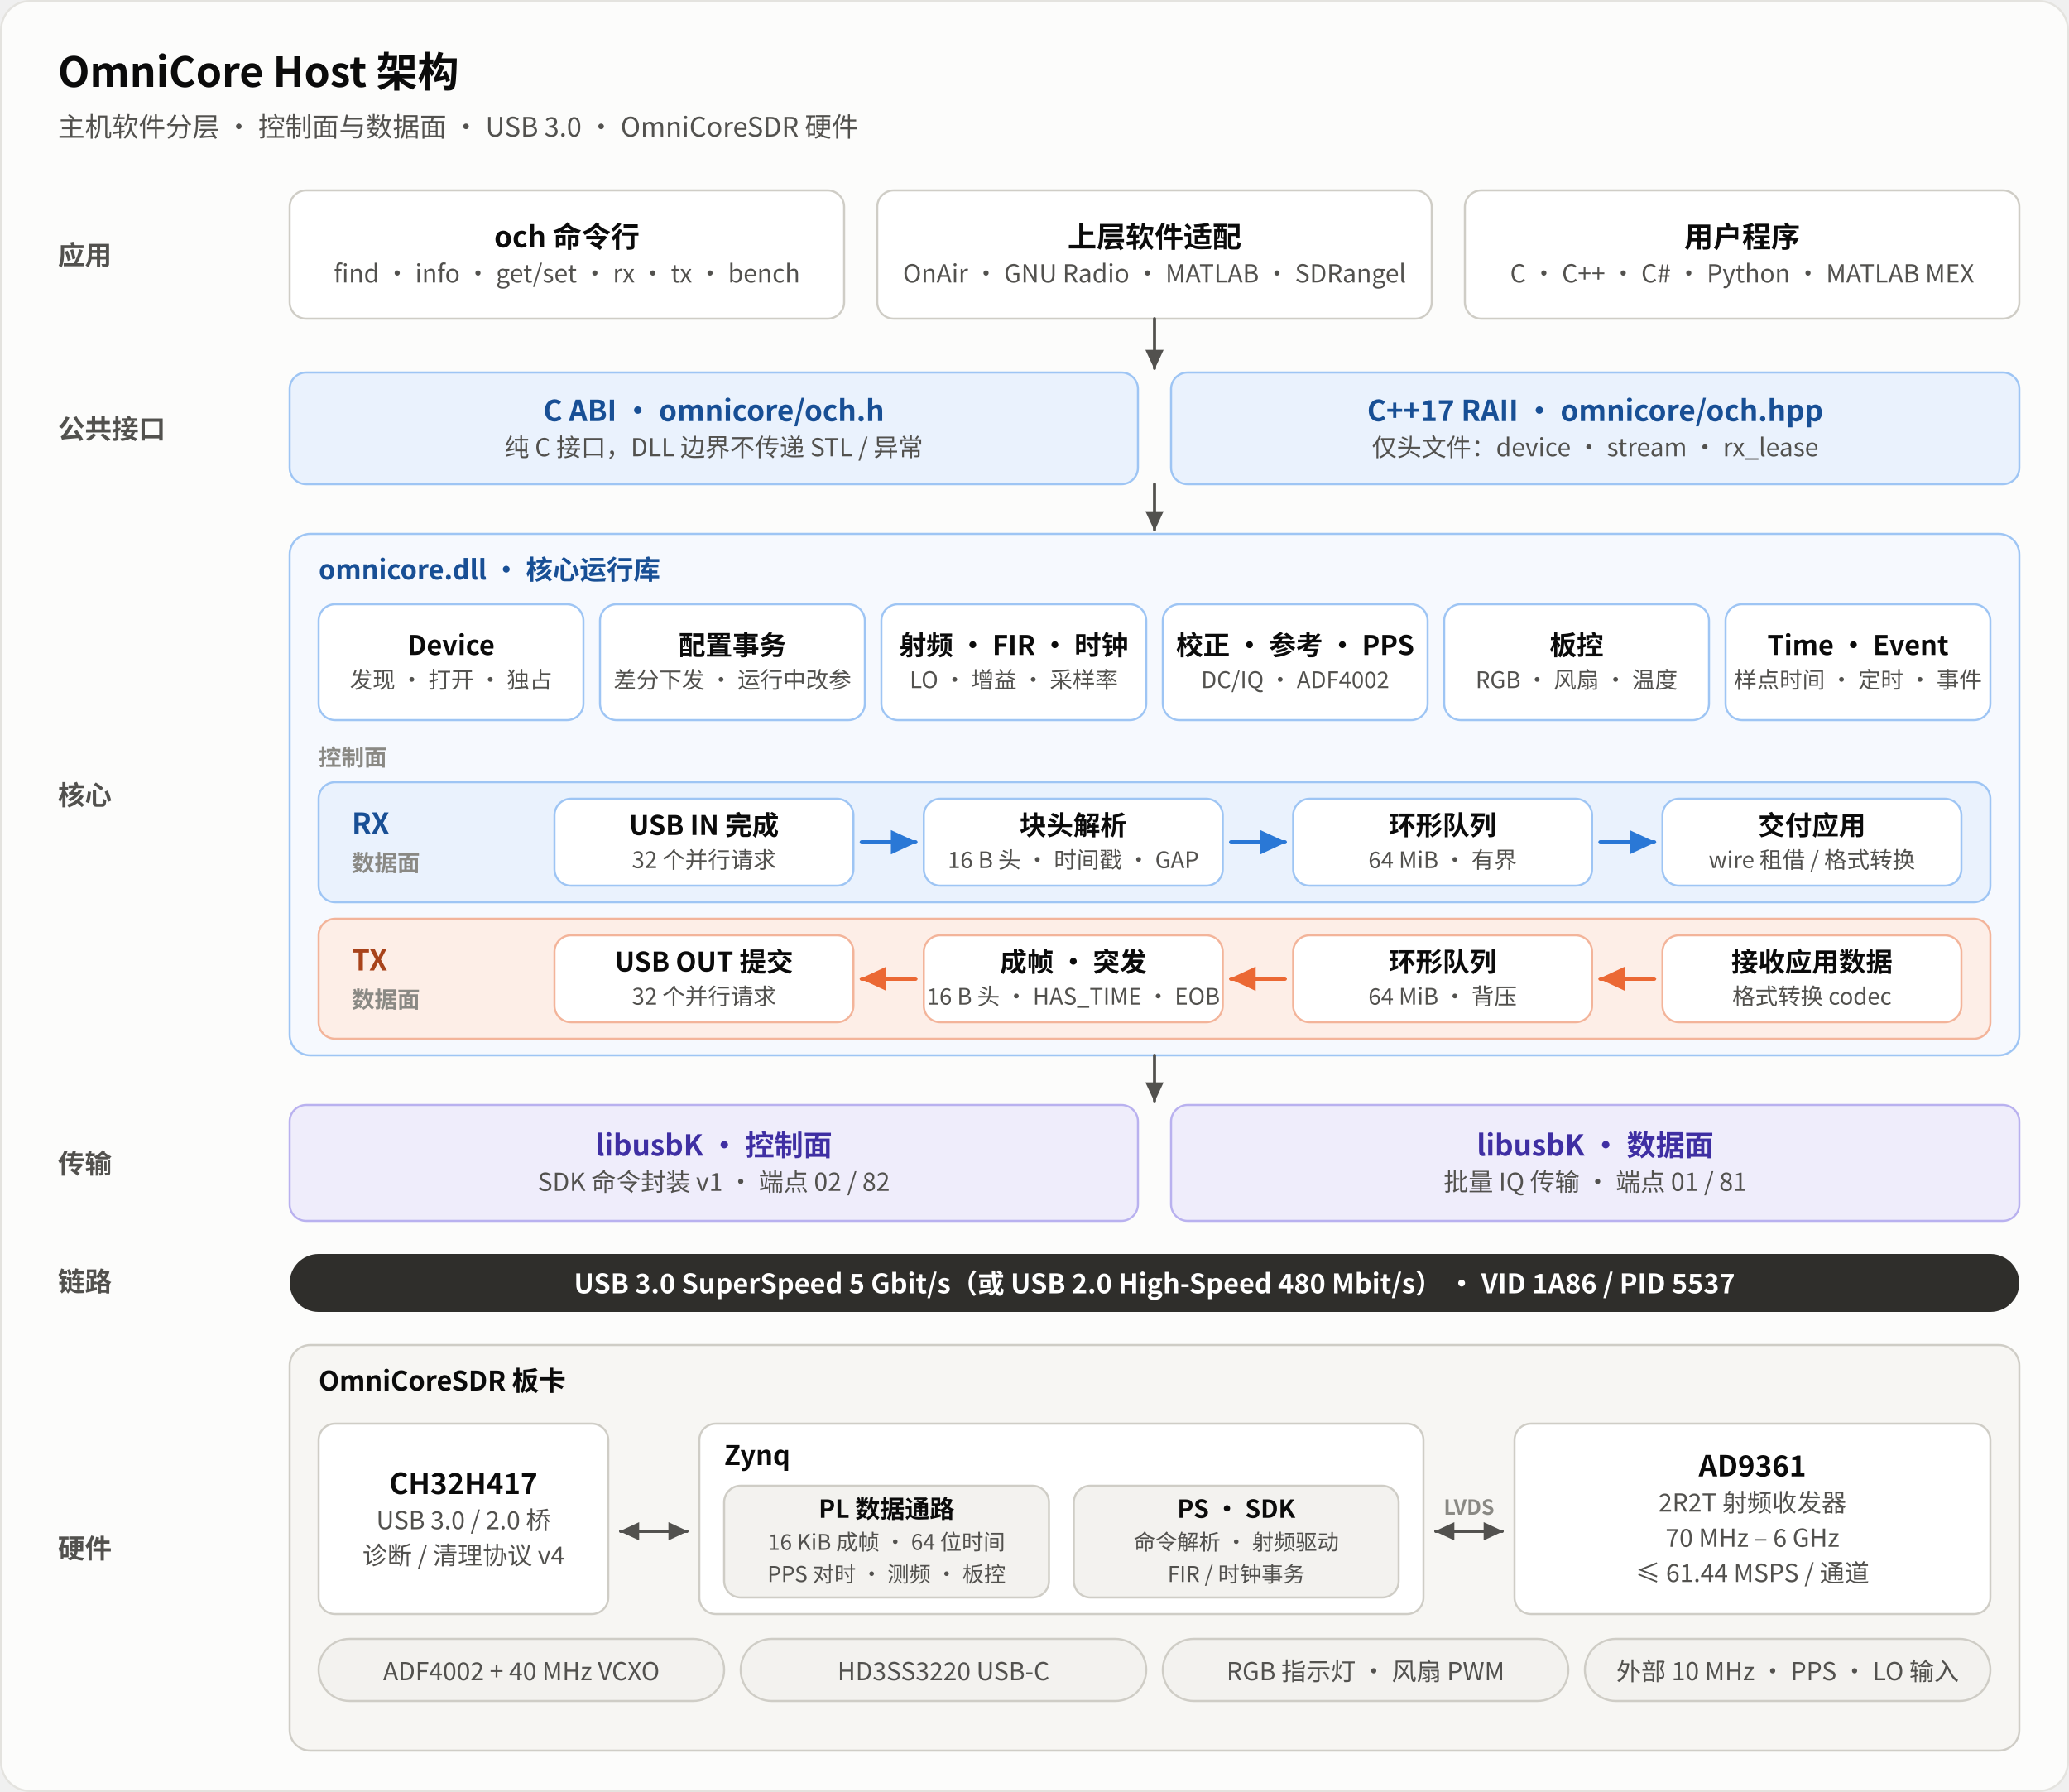
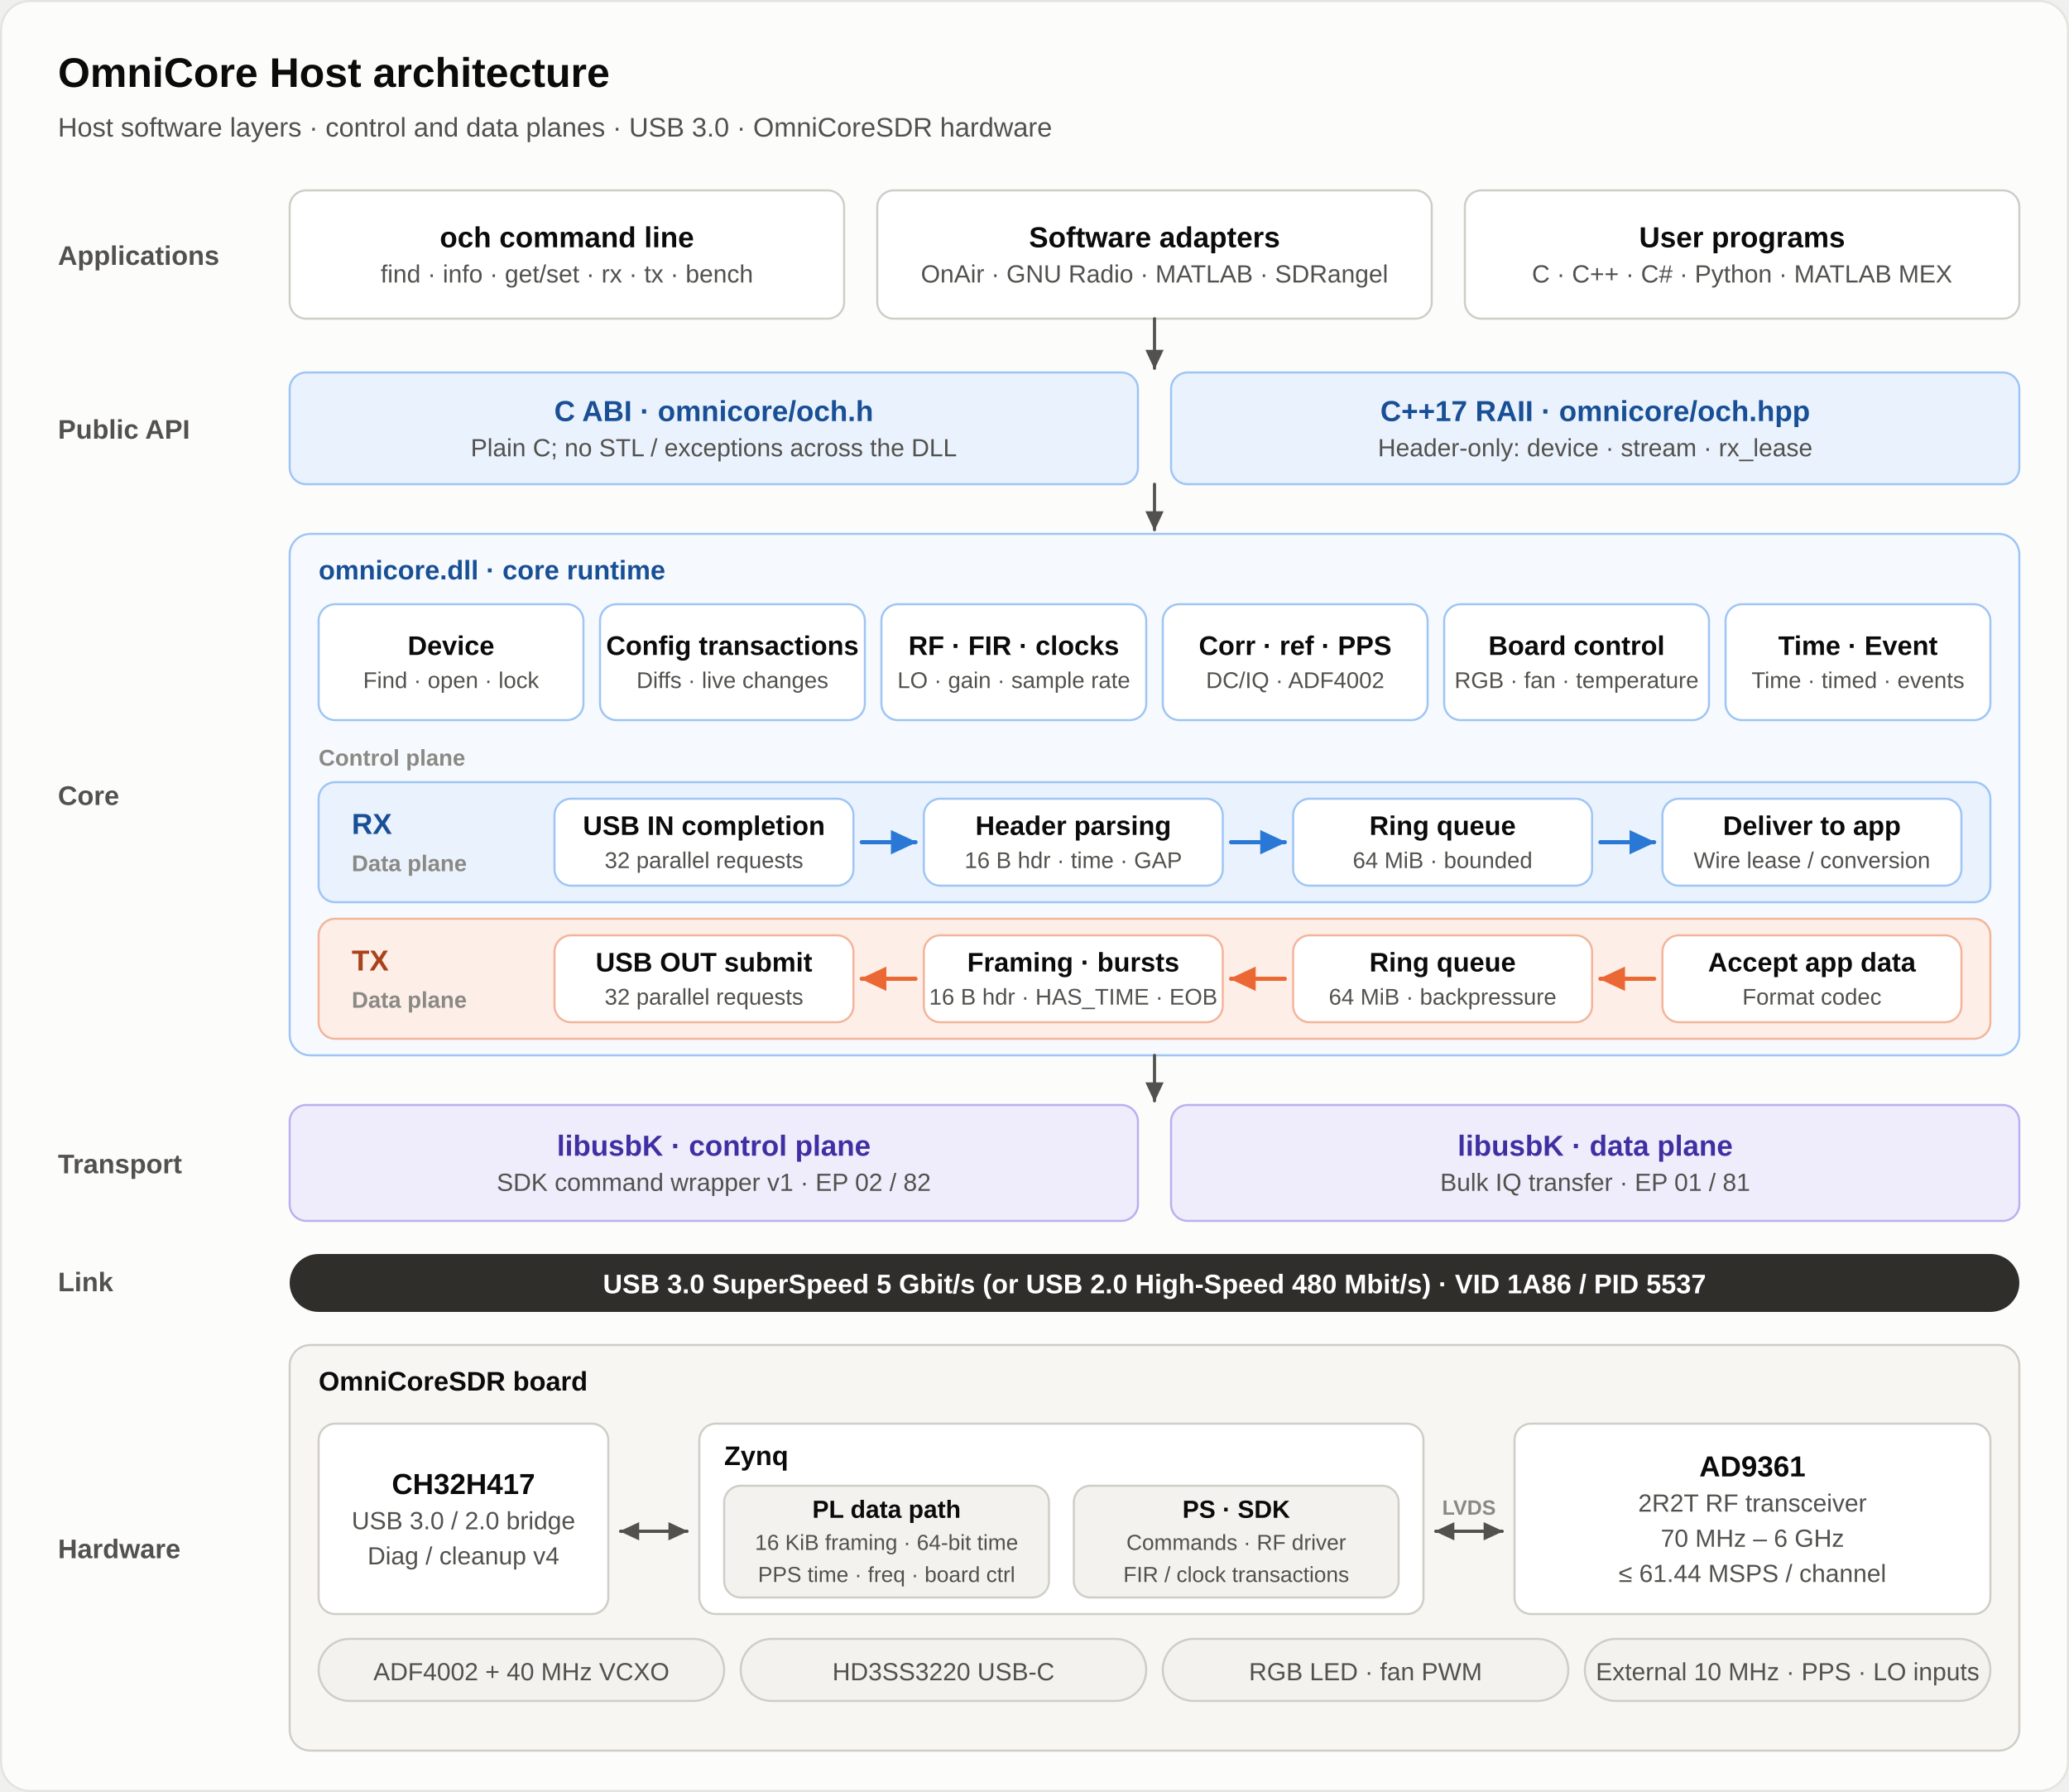
<svg xmlns="http://www.w3.org/2000/svg" width="1000" height="866" viewBox="0 0 1000 866" role="img" aria-labelledby="t d">
  <defs>
    <marker id="a-ink" viewBox="0 0 10 10" refX="8.5" refY="5" markerWidth="7" markerHeight="7" orient="auto-start-reverse">
      <path d="M0,0.8 L9,5 L0,9.2 Z" fill="#52514e" />
    </marker>
    <marker id="a-blue" viewBox="0 0 10 10" refX="8.5" refY="5" markerWidth="7" markerHeight="7" orient="auto-start-reverse">
      <path d="M0,0.8 L9,5 L0,9.2 Z" fill="#2a78d6" />
    </marker>
    <marker id="a-orange" viewBox="0 0 10 10" refX="8.5" refY="5" markerWidth="7" markerHeight="7" orient="auto-start-reverse">
      <path d="M0,0.8 L9,5 L0,9.2 Z" fill="#eb6834" />
    </marker>
    <marker id="a-muted" viewBox="0 0 10 10" refX="8.5" refY="5" markerWidth="7" markerHeight="7" orient="auto-start-reverse">
      <path d="M0,0.8 L9,5 L0,9.2 Z" fill="#8a8984" />
    </marker>
    <marker id="a-aqua" viewBox="0 0 10 10" refX="8.5" refY="5" markerWidth="7" markerHeight="7" orient="auto-start-reverse">
      <path d="M0,0.8 L9,5 L0,9.2 Z" fill="#1baf7a" />
    </marker>
    <marker id="a-violet" viewBox="0 0 10 10" refX="8.5" refY="5" markerWidth="7" markerHeight="7" orient="auto-start-reverse">
      <path d="M0,0.8 L9,5 L0,9.2 Z" fill="#6250d6" />
    </marker>
  </defs>
  <rect x="0.5" y="0.5" width="999" height="865" rx="14" fill="#fcfcfb" stroke="#e4e3df" />
-   <text x="28" y="42" font-family="'Segoe UI','Microsoft YaHei','PingFang SC','Noto Sans CJK SC','Noto Sans SC',sans-serif" font-size="20" font-weight="700" fill="#0b0b0b" text-anchor="start">OmniCore Host 架构</text>
-   <text x="28" y="66" font-family="'Segoe UI','Microsoft YaHei','PingFang SC','Noto Sans CJK SC','Noto Sans SC',sans-serif" font-size="13" font-weight="400" fill="#52514e" text-anchor="start">主机软件分层 · 控制面与数据面 · USB 3.0 · OmniCoreSDR 硬件</text>
-   <text x="28" y="128.0" font-family="'Segoe UI','Microsoft YaHei','PingFang SC','Noto Sans CJK SC','Noto Sans SC',sans-serif" font-size="13" font-weight="600" fill="#52514e" text-anchor="start">应用</text>
+   <text x="28" y="42" font-family="'Segoe UI','Helvetica Neue',Arial,sans-serif" font-size="20" font-weight="700" fill="#0b0b0b" text-anchor="start">OmniCore Host architecture</text>
+   <text x="28" y="66" font-family="'Segoe UI','Helvetica Neue',Arial,sans-serif" font-size="13" font-weight="400" fill="#52514e" text-anchor="start">Host software layers · control and data planes · USB 3.0 · OmniCoreSDR hardware</text>
+   <text x="28" y="128.0" font-family="'Segoe UI','Helvetica Neue',Arial,sans-serif" font-size="13" font-weight="600" fill="#52514e" text-anchor="start">Applications</text>
  <rect x="140.0" y="92" width="268.0" height="62" rx="8" fill="#ffffff" stroke="#cfcdc6" stroke-width="1" />
-   <text x="274.0" y="119.5" font-family="'Segoe UI','Microsoft YaHei','PingFang SC','Noto Sans CJK SC','Noto Sans SC',sans-serif" font-size="14" font-weight="600" fill="#0b0b0b" text-anchor="middle">och 命令行</text>
-   <text x="274.0" y="136.5" font-family="'Segoe UI','Microsoft YaHei','PingFang SC','Noto Sans CJK SC','Noto Sans SC',sans-serif" font-size="12" font-weight="400" fill="#52514e" text-anchor="middle">find · info · get/set · rx · tx · bench</text>
+   <text x="274.0" y="119.5" font-family="'Segoe UI','Helvetica Neue',Arial,sans-serif" font-size="14" font-weight="600" fill="#0b0b0b" text-anchor="middle">och command line</text>
+   <text x="274.0" y="136.5" font-family="'Segoe UI','Helvetica Neue',Arial,sans-serif" font-size="12" font-weight="400" fill="#52514e" text-anchor="middle">find · info · get/set · rx · tx · bench</text>
  <rect x="424.0" y="92" width="268.0" height="62" rx="8" fill="#ffffff" stroke="#cfcdc6" stroke-width="1" />
-   <text x="558.0" y="119.5" font-family="'Segoe UI','Microsoft YaHei','PingFang SC','Noto Sans CJK SC','Noto Sans SC',sans-serif" font-size="14" font-weight="600" fill="#0b0b0b" text-anchor="middle">上层软件适配</text>
-   <text x="558.0" y="136.5" font-family="'Segoe UI','Microsoft YaHei','PingFang SC','Noto Sans CJK SC','Noto Sans SC',sans-serif" font-size="12" font-weight="400" fill="#52514e" text-anchor="middle">OnAir · GNU Radio · MATLAB · SDRangel</text>
+   <text x="558.0" y="119.5" font-family="'Segoe UI','Helvetica Neue',Arial,sans-serif" font-size="14" font-weight="600" fill="#0b0b0b" text-anchor="middle">Software adapters</text>
+   <text x="558.0" y="136.5" font-family="'Segoe UI','Helvetica Neue',Arial,sans-serif" font-size="12" font-weight="400" fill="#52514e" text-anchor="middle">OnAir · GNU Radio · MATLAB · SDRangel</text>
  <rect x="708.0" y="92" width="268.0" height="62" rx="8" fill="#ffffff" stroke="#cfcdc6" stroke-width="1" />
-   <text x="842.0" y="119.5" font-family="'Segoe UI','Microsoft YaHei','PingFang SC','Noto Sans CJK SC','Noto Sans SC',sans-serif" font-size="14" font-weight="600" fill="#0b0b0b" text-anchor="middle">用户程序</text>
-   <text x="842.0" y="136.5" font-family="'Segoe UI','Microsoft YaHei','PingFang SC','Noto Sans CJK SC','Noto Sans SC',sans-serif" font-size="12" font-weight="400" fill="#52514e" text-anchor="middle">C · C++ · C# · Python · MATLAB MEX</text>
+   <text x="842.0" y="119.5" font-family="'Segoe UI','Helvetica Neue',Arial,sans-serif" font-size="14" font-weight="600" fill="#0b0b0b" text-anchor="middle">User programs</text>
+   <text x="842.0" y="136.5" font-family="'Segoe UI','Helvetica Neue',Arial,sans-serif" font-size="12" font-weight="400" fill="#52514e" text-anchor="middle">C · C++ · C# · Python · MATLAB MEX</text>
  <line x1="558.0" y1="154" x2="558.0" y2="178" stroke="#52514e" stroke-width="1.5" stroke-linecap="round" marker-end="url(#a-ink)" />
-   <text x="28" y="212.0" font-family="'Segoe UI','Microsoft YaHei','PingFang SC','Noto Sans CJK SC','Noto Sans SC',sans-serif" font-size="13" font-weight="600" fill="#52514e" text-anchor="start">公共接口</text>
+   <text x="28" y="212.0" font-family="'Segoe UI','Helvetica Neue',Arial,sans-serif" font-size="13" font-weight="600" fill="#52514e" text-anchor="start">Public API</text>
  <rect x="140" y="180" width="410.0" height="54" rx="8" fill="#eaf2fd" stroke="#9ec5f4" stroke-width="1" />
-   <text x="345.0" y="203.5" font-family="'Segoe UI','Microsoft YaHei','PingFang SC','Noto Sans CJK SC','Noto Sans SC',sans-serif" font-size="14" font-weight="600" fill="#184f95" text-anchor="middle">C ABI  ·  omnicore/och.h</text>
-   <text x="345.0" y="220.5" font-family="'Segoe UI','Microsoft YaHei','PingFang SC','Noto Sans CJK SC','Noto Sans SC',sans-serif" font-size="12" font-weight="400" fill="#52514e" text-anchor="middle">纯 C 接口，DLL 边界不传递 STL / 异常</text>
+   <text x="345.0" y="203.5" font-family="'Segoe UI','Helvetica Neue',Arial,sans-serif" font-size="14" font-weight="600" fill="#184f95" text-anchor="middle">C ABI  ·  omnicore/och.h</text>
+   <text x="345.0" y="220.5" font-family="'Segoe UI','Helvetica Neue',Arial,sans-serif" font-size="12" font-weight="400" fill="#52514e" text-anchor="middle">Plain C; no STL / exceptions across the DLL</text>
  <rect x="566.0" y="180" width="410.0" height="54" rx="8" fill="#eaf2fd" stroke="#9ec5f4" stroke-width="1" />
-   <text x="771.0" y="203.5" font-family="'Segoe UI','Microsoft YaHei','PingFang SC','Noto Sans CJK SC','Noto Sans SC',sans-serif" font-size="14" font-weight="600" fill="#184f95" text-anchor="middle">C++17 RAII  ·  omnicore/och.hpp</text>
-   <text x="771.0" y="220.5" font-family="'Segoe UI','Microsoft YaHei','PingFang SC','Noto Sans CJK SC','Noto Sans SC',sans-serif" font-size="12" font-weight="400" fill="#52514e" text-anchor="middle">仅头文件：device · stream · rx_lease</text>
+   <text x="771.0" y="203.5" font-family="'Segoe UI','Helvetica Neue',Arial,sans-serif" font-size="14" font-weight="600" fill="#184f95" text-anchor="middle">C++17 RAII  ·  omnicore/och.hpp</text>
+   <text x="771.0" y="220.5" font-family="'Segoe UI','Helvetica Neue',Arial,sans-serif" font-size="12" font-weight="400" fill="#52514e" text-anchor="middle">Header-only: device · stream · rx_lease</text>
  <line x1="558.0" y1="234" x2="558.0" y2="256" stroke="#52514e" stroke-width="1.5" stroke-linecap="round" marker-end="url(#a-ink)" />
-   <text x="28" y="389.0" font-family="'Segoe UI','Microsoft YaHei','PingFang SC','Noto Sans CJK SC','Noto Sans SC',sans-serif" font-size="13" font-weight="600" fill="#52514e" text-anchor="start">核心</text>
+   <text x="28" y="389.0" font-family="'Segoe UI','Helvetica Neue',Arial,sans-serif" font-size="13" font-weight="600" fill="#52514e" text-anchor="start">Core</text>
  <rect x="140" y="258" width="836" height="252" rx="10" fill="#f6f9fe" stroke="#9ec5f4" stroke-width="1" />
-   <text x="154" y="280" font-family="'Segoe UI','Microsoft YaHei','PingFang SC','Noto Sans CJK SC','Noto Sans SC',sans-serif" font-size="13" font-weight="700" fill="#184f95" text-anchor="start">omnicore.dll  ·  核心运行库</text>
+   <text x="154" y="280" font-family="'Segoe UI','Helvetica Neue',Arial,sans-serif" font-size="13" font-weight="700" fill="#184f95" text-anchor="start">omnicore.dll  ·  core runtime</text>
  <rect x="154.0" y="292" width="128.0" height="56" rx="8" fill="#ffffff" stroke="#9ec5f4" stroke-width="1" />
-   <text x="218.0" y="316.5" font-family="'Segoe UI','Microsoft YaHei','PingFang SC','Noto Sans CJK SC','Noto Sans SC',sans-serif" font-size="13" font-weight="600" fill="#0b0b0b" text-anchor="middle">Device</text>
-   <text x="218.0" y="332.5" font-family="'Segoe UI','Microsoft YaHei','PingFang SC','Noto Sans CJK SC','Noto Sans SC',sans-serif" font-size="11" font-weight="400" fill="#52514e" text-anchor="middle">发现 · 打开 · 独占</text>
+   <text x="218.0" y="316.5" font-family="'Segoe UI','Helvetica Neue',Arial,sans-serif" font-size="13" font-weight="600" fill="#0b0b0b" text-anchor="middle">Device</text>
+   <text x="218.0" y="332.5" font-family="'Segoe UI','Helvetica Neue',Arial,sans-serif" font-size="11" font-weight="400" fill="#52514e" text-anchor="middle">Find · open · lock</text>
  <rect x="290.0" y="292" width="128.0" height="56" rx="8" fill="#ffffff" stroke="#9ec5f4" stroke-width="1" />
-   <text x="354.0" y="316.5" font-family="'Segoe UI','Microsoft YaHei','PingFang SC','Noto Sans CJK SC','Noto Sans SC',sans-serif" font-size="13" font-weight="600" fill="#0b0b0b" text-anchor="middle">配置事务</text>
-   <text x="354.0" y="332.5" font-family="'Segoe UI','Microsoft YaHei','PingFang SC','Noto Sans CJK SC','Noto Sans SC',sans-serif" font-size="11" font-weight="400" fill="#52514e" text-anchor="middle">差分下发 · 运行中改参</text>
+   <text x="354.0" y="316.5" font-family="'Segoe UI','Helvetica Neue',Arial,sans-serif" font-size="13" font-weight="600" fill="#0b0b0b" text-anchor="middle">Config transactions</text>
+   <text x="354.0" y="332.5" font-family="'Segoe UI','Helvetica Neue',Arial,sans-serif" font-size="11" font-weight="400" fill="#52514e" text-anchor="middle">Diffs · live changes</text>
  <rect x="426.0" y="292" width="128.0" height="56" rx="8" fill="#ffffff" stroke="#9ec5f4" stroke-width="1" />
-   <text x="490.0" y="316.5" font-family="'Segoe UI','Microsoft YaHei','PingFang SC','Noto Sans CJK SC','Noto Sans SC',sans-serif" font-size="13" font-weight="600" fill="#0b0b0b" text-anchor="middle">射频 · FIR · 时钟</text>
-   <text x="490.0" y="332.5" font-family="'Segoe UI','Microsoft YaHei','PingFang SC','Noto Sans CJK SC','Noto Sans SC',sans-serif" font-size="11" font-weight="400" fill="#52514e" text-anchor="middle">LO · 增益 · 采样率</text>
+   <text x="490.0" y="316.5" font-family="'Segoe UI','Helvetica Neue',Arial,sans-serif" font-size="13" font-weight="600" fill="#0b0b0b" text-anchor="middle">RF · FIR · clocks</text>
+   <text x="490.0" y="332.5" font-family="'Segoe UI','Helvetica Neue',Arial,sans-serif" font-size="11" font-weight="400" fill="#52514e" text-anchor="middle">LO · gain · sample rate</text>
  <rect x="562.0" y="292" width="128.0" height="56" rx="8" fill="#ffffff" stroke="#9ec5f4" stroke-width="1" />
-   <text x="626.0" y="316.5" font-family="'Segoe UI','Microsoft YaHei','PingFang SC','Noto Sans CJK SC','Noto Sans SC',sans-serif" font-size="13" font-weight="600" fill="#0b0b0b" text-anchor="middle">校正 · 参考 · PPS</text>
-   <text x="626.0" y="332.5" font-family="'Segoe UI','Microsoft YaHei','PingFang SC','Noto Sans CJK SC','Noto Sans SC',sans-serif" font-size="11" font-weight="400" fill="#52514e" text-anchor="middle">DC/IQ · ADF4002</text>
+   <text x="626.0" y="316.5" font-family="'Segoe UI','Helvetica Neue',Arial,sans-serif" font-size="13" font-weight="600" fill="#0b0b0b" text-anchor="middle">Corr · ref · PPS</text>
+   <text x="626.0" y="332.5" font-family="'Segoe UI','Helvetica Neue',Arial,sans-serif" font-size="11" font-weight="400" fill="#52514e" text-anchor="middle">DC/IQ · ADF4002</text>
  <rect x="698.0" y="292" width="128.0" height="56" rx="8" fill="#ffffff" stroke="#9ec5f4" stroke-width="1" />
-   <text x="762.0" y="316.5" font-family="'Segoe UI','Microsoft YaHei','PingFang SC','Noto Sans CJK SC','Noto Sans SC',sans-serif" font-size="13" font-weight="600" fill="#0b0b0b" text-anchor="middle">板控</text>
-   <text x="762.0" y="332.5" font-family="'Segoe UI','Microsoft YaHei','PingFang SC','Noto Sans CJK SC','Noto Sans SC',sans-serif" font-size="11" font-weight="400" fill="#52514e" text-anchor="middle">RGB · 风扇 · 温度</text>
+   <text x="762.0" y="316.5" font-family="'Segoe UI','Helvetica Neue',Arial,sans-serif" font-size="13" font-weight="600" fill="#0b0b0b" text-anchor="middle">Board control</text>
+   <text x="762.0" y="332.5" font-family="'Segoe UI','Helvetica Neue',Arial,sans-serif" font-size="11" font-weight="400" fill="#52514e" text-anchor="middle">RGB · fan · temperature</text>
  <rect x="834.0" y="292" width="128.0" height="56" rx="8" fill="#ffffff" stroke="#9ec5f4" stroke-width="1" />
-   <text x="898.0" y="316.5" font-family="'Segoe UI','Microsoft YaHei','PingFang SC','Noto Sans CJK SC','Noto Sans SC',sans-serif" font-size="13" font-weight="600" fill="#0b0b0b" text-anchor="middle">Time · Event</text>
-   <text x="898.0" y="332.5" font-family="'Segoe UI','Microsoft YaHei','PingFang SC','Noto Sans CJK SC','Noto Sans SC',sans-serif" font-size="11" font-weight="400" fill="#52514e" text-anchor="middle">样点时间 · 定时 · 事件</text>
-   <text x="154" y="370" font-family="'Segoe UI','Microsoft YaHei','PingFang SC','Noto Sans CJK SC','Noto Sans SC',sans-serif" font-size="11" font-weight="600" fill="#8a8984" text-anchor="start">控制面</text>
+   <text x="898.0" y="316.5" font-family="'Segoe UI','Helvetica Neue',Arial,sans-serif" font-size="13" font-weight="600" fill="#0b0b0b" text-anchor="middle">Time · Event</text>
+   <text x="898.0" y="332.5" font-family="'Segoe UI','Helvetica Neue',Arial,sans-serif" font-size="11" font-weight="400" fill="#52514e" text-anchor="middle">Time · timed · events</text>
+   <text x="154" y="370" font-family="'Segoe UI','Helvetica Neue',Arial,sans-serif" font-size="11" font-weight="600" fill="#8a8984" text-anchor="start">Control plane</text>
  <rect x="154" y="378" width="808" height="58" rx="8" fill="#eaf2fd" stroke="#9ec5f4" stroke-width="1" />
-   <text x="170" y="403" font-family="'Segoe UI','Microsoft YaHei','PingFang SC','Noto Sans CJK SC','Noto Sans SC',sans-serif" font-size="14" font-weight="700" fill="#184f95" text-anchor="start">RX</text>
-   <text x="170" y="421" font-family="'Segoe UI','Microsoft YaHei','PingFang SC','Noto Sans CJK SC','Noto Sans SC',sans-serif" font-size="11" font-weight="600" fill="#8a8984" text-anchor="start">数据面</text>
+   <text x="170" y="403" font-family="'Segoe UI','Helvetica Neue',Arial,sans-serif" font-size="14" font-weight="700" fill="#184f95" text-anchor="start">RX</text>
+   <text x="170" y="421" font-family="'Segoe UI','Helvetica Neue',Arial,sans-serif" font-size="11" font-weight="600" fill="#8a8984" text-anchor="start">Data plane</text>
  <rect x="268.0" y="386" width="144.5" height="42" rx="8" fill="#ffffff" stroke="#9ec5f4" stroke-width="1" />
-   <text x="340.25" y="403.5" font-family="'Segoe UI','Microsoft YaHei','PingFang SC','Noto Sans CJK SC','Noto Sans SC',sans-serif" font-size="13" font-weight="600" fill="#0b0b0b" text-anchor="middle">USB IN 完成</text>
-   <text x="340.25" y="419.5" font-family="'Segoe UI','Microsoft YaHei','PingFang SC','Noto Sans CJK SC','Noto Sans SC',sans-serif" font-size="11" font-weight="400" fill="#52514e" text-anchor="middle">32 个并行请求</text>
+   <text x="340.25" y="403.5" font-family="'Segoe UI','Helvetica Neue',Arial,sans-serif" font-size="13" font-weight="600" fill="#0b0b0b" text-anchor="middle">USB IN completion</text>
+   <text x="340.25" y="419.5" font-family="'Segoe UI','Helvetica Neue',Arial,sans-serif" font-size="11" font-weight="400" fill="#52514e" text-anchor="middle">32 parallel requests</text>
  <line x1="416.5" y1="407" x2="442.5" y2="407" stroke="#2a78d6" stroke-width="2" stroke-linecap="round" marker-end="url(#a-blue)" />
  <rect x="446.5" y="386" width="144.5" height="42" rx="8" fill="#ffffff" stroke="#9ec5f4" stroke-width="1" />
-   <text x="518.75" y="403.5" font-family="'Segoe UI','Microsoft YaHei','PingFang SC','Noto Sans CJK SC','Noto Sans SC',sans-serif" font-size="13" font-weight="600" fill="#0b0b0b" text-anchor="middle">块头解析</text>
-   <text x="518.75" y="419.5" font-family="'Segoe UI','Microsoft YaHei','PingFang SC','Noto Sans CJK SC','Noto Sans SC',sans-serif" font-size="11" font-weight="400" fill="#52514e" text-anchor="middle">16 B 头 · 时间戳 · GAP</text>
+   <text x="518.75" y="403.5" font-family="'Segoe UI','Helvetica Neue',Arial,sans-serif" font-size="13" font-weight="600" fill="#0b0b0b" text-anchor="middle">Header parsing</text>
+   <text x="518.75" y="419.5" font-family="'Segoe UI','Helvetica Neue',Arial,sans-serif" font-size="11" font-weight="400" fill="#52514e" text-anchor="middle">16 B hdr · time · GAP</text>
  <line x1="595.0" y1="407" x2="621.0" y2="407" stroke="#2a78d6" stroke-width="2" stroke-linecap="round" marker-end="url(#a-blue)" />
  <rect x="625.0" y="386" width="144.5" height="42" rx="8" fill="#ffffff" stroke="#9ec5f4" stroke-width="1" />
-   <text x="697.25" y="403.5" font-family="'Segoe UI','Microsoft YaHei','PingFang SC','Noto Sans CJK SC','Noto Sans SC',sans-serif" font-size="13" font-weight="600" fill="#0b0b0b" text-anchor="middle">环形队列</text>
-   <text x="697.25" y="419.5" font-family="'Segoe UI','Microsoft YaHei','PingFang SC','Noto Sans CJK SC','Noto Sans SC',sans-serif" font-size="11" font-weight="400" fill="#52514e" text-anchor="middle">64 MiB · 有界</text>
+   <text x="697.25" y="403.5" font-family="'Segoe UI','Helvetica Neue',Arial,sans-serif" font-size="13" font-weight="600" fill="#0b0b0b" text-anchor="middle">Ring queue</text>
+   <text x="697.25" y="419.5" font-family="'Segoe UI','Helvetica Neue',Arial,sans-serif" font-size="11" font-weight="400" fill="#52514e" text-anchor="middle">64 MiB · bounded</text>
  <line x1="773.5" y1="407" x2="799.5" y2="407" stroke="#2a78d6" stroke-width="2" stroke-linecap="round" marker-end="url(#a-blue)" />
  <rect x="803.5" y="386" width="144.5" height="42" rx="8" fill="#ffffff" stroke="#9ec5f4" stroke-width="1" />
-   <text x="875.75" y="403.5" font-family="'Segoe UI','Microsoft YaHei','PingFang SC','Noto Sans CJK SC','Noto Sans SC',sans-serif" font-size="13" font-weight="600" fill="#0b0b0b" text-anchor="middle">交付应用</text>
-   <text x="875.75" y="419.5" font-family="'Segoe UI','Microsoft YaHei','PingFang SC','Noto Sans CJK SC','Noto Sans SC',sans-serif" font-size="11" font-weight="400" fill="#52514e" text-anchor="middle">wire 租借 / 格式转换</text>
+   <text x="875.75" y="403.5" font-family="'Segoe UI','Helvetica Neue',Arial,sans-serif" font-size="13" font-weight="600" fill="#0b0b0b" text-anchor="middle">Deliver to app</text>
+   <text x="875.75" y="419.5" font-family="'Segoe UI','Helvetica Neue',Arial,sans-serif" font-size="11" font-weight="400" fill="#52514e" text-anchor="middle">Wire lease / conversion</text>
  <rect x="154" y="444" width="808" height="58" rx="8" fill="#fdeee7" stroke="#f3b49a" stroke-width="1" />
-   <text x="170" y="469" font-family="'Segoe UI','Microsoft YaHei','PingFang SC','Noto Sans CJK SC','Noto Sans SC',sans-serif" font-size="14" font-weight="700" fill="#a8431b" text-anchor="start">TX</text>
-   <text x="170" y="487" font-family="'Segoe UI','Microsoft YaHei','PingFang SC','Noto Sans CJK SC','Noto Sans SC',sans-serif" font-size="11" font-weight="600" fill="#8a8984" text-anchor="start">数据面</text>
+   <text x="170" y="469" font-family="'Segoe UI','Helvetica Neue',Arial,sans-serif" font-size="14" font-weight="700" fill="#a8431b" text-anchor="start">TX</text>
+   <text x="170" y="487" font-family="'Segoe UI','Helvetica Neue',Arial,sans-serif" font-size="11" font-weight="600" fill="#8a8984" text-anchor="start">Data plane</text>
  <rect x="268.0" y="452" width="144.5" height="42" rx="8" fill="#ffffff" stroke="#f3b49a" stroke-width="1" />
-   <text x="340.25" y="469.5" font-family="'Segoe UI','Microsoft YaHei','PingFang SC','Noto Sans CJK SC','Noto Sans SC',sans-serif" font-size="13" font-weight="600" fill="#0b0b0b" text-anchor="middle">USB OUT 提交</text>
-   <text x="340.25" y="485.5" font-family="'Segoe UI','Microsoft YaHei','PingFang SC','Noto Sans CJK SC','Noto Sans SC',sans-serif" font-size="11" font-weight="400" fill="#52514e" text-anchor="middle">32 个并行请求</text>
+   <text x="340.25" y="469.5" font-family="'Segoe UI','Helvetica Neue',Arial,sans-serif" font-size="13" font-weight="600" fill="#0b0b0b" text-anchor="middle">USB OUT submit</text>
+   <text x="340.25" y="485.5" font-family="'Segoe UI','Helvetica Neue',Arial,sans-serif" font-size="11" font-weight="400" fill="#52514e" text-anchor="middle">32 parallel requests</text>
  <line x1="442.5" y1="473" x2="416.5" y2="473" stroke="#eb6834" stroke-width="2" stroke-linecap="round" marker-end="url(#a-orange)" />
  <rect x="446.5" y="452" width="144.5" height="42" rx="8" fill="#ffffff" stroke="#f3b49a" stroke-width="1" />
-   <text x="518.75" y="469.5" font-family="'Segoe UI','Microsoft YaHei','PingFang SC','Noto Sans CJK SC','Noto Sans SC',sans-serif" font-size="13" font-weight="600" fill="#0b0b0b" text-anchor="middle">成帧 · 突发</text>
-   <text x="518.75" y="485.5" font-family="'Segoe UI','Microsoft YaHei','PingFang SC','Noto Sans CJK SC','Noto Sans SC',sans-serif" font-size="11" font-weight="400" fill="#52514e" text-anchor="middle">16 B 头 · HAS_TIME · EOB</text>
+   <text x="518.75" y="469.5" font-family="'Segoe UI','Helvetica Neue',Arial,sans-serif" font-size="13" font-weight="600" fill="#0b0b0b" text-anchor="middle">Framing · bursts</text>
+   <text x="518.75" y="485.5" font-family="'Segoe UI','Helvetica Neue',Arial,sans-serif" font-size="11" font-weight="400" fill="#52514e" text-anchor="middle">16 B hdr · HAS_TIME · EOB</text>
  <line x1="621.0" y1="473" x2="595.0" y2="473" stroke="#eb6834" stroke-width="2" stroke-linecap="round" marker-end="url(#a-orange)" />
  <rect x="625.0" y="452" width="144.5" height="42" rx="8" fill="#ffffff" stroke="#f3b49a" stroke-width="1" />
-   <text x="697.25" y="469.5" font-family="'Segoe UI','Microsoft YaHei','PingFang SC','Noto Sans CJK SC','Noto Sans SC',sans-serif" font-size="13" font-weight="600" fill="#0b0b0b" text-anchor="middle">环形队列</text>
-   <text x="697.25" y="485.5" font-family="'Segoe UI','Microsoft YaHei','PingFang SC','Noto Sans CJK SC','Noto Sans SC',sans-serif" font-size="11" font-weight="400" fill="#52514e" text-anchor="middle">64 MiB · 背压</text>
+   <text x="697.25" y="469.5" font-family="'Segoe UI','Helvetica Neue',Arial,sans-serif" font-size="13" font-weight="600" fill="#0b0b0b" text-anchor="middle">Ring queue</text>
+   <text x="697.25" y="485.5" font-family="'Segoe UI','Helvetica Neue',Arial,sans-serif" font-size="11" font-weight="400" fill="#52514e" text-anchor="middle">64 MiB · backpressure</text>
  <line x1="799.5" y1="473" x2="773.5" y2="473" stroke="#eb6834" stroke-width="2" stroke-linecap="round" marker-end="url(#a-orange)" />
  <rect x="803.5" y="452" width="144.5" height="42" rx="8" fill="#ffffff" stroke="#f3b49a" stroke-width="1" />
-   <text x="875.75" y="469.5" font-family="'Segoe UI','Microsoft YaHei','PingFang SC','Noto Sans CJK SC','Noto Sans SC',sans-serif" font-size="13" font-weight="600" fill="#0b0b0b" text-anchor="middle">接收应用数据</text>
-   <text x="875.75" y="485.5" font-family="'Segoe UI','Microsoft YaHei','PingFang SC','Noto Sans CJK SC','Noto Sans SC',sans-serif" font-size="11" font-weight="400" fill="#52514e" text-anchor="middle">格式转换 codec</text>
+   <text x="875.75" y="469.5" font-family="'Segoe UI','Helvetica Neue',Arial,sans-serif" font-size="13" font-weight="600" fill="#0b0b0b" text-anchor="middle">Accept app data</text>
+   <text x="875.75" y="485.5" font-family="'Segoe UI','Helvetica Neue',Arial,sans-serif" font-size="11" font-weight="400" fill="#52514e" text-anchor="middle">Format codec</text>
  <line x1="558.0" y1="510" x2="558.0" y2="532" stroke="#52514e" stroke-width="1.5" stroke-linecap="round" marker-end="url(#a-ink)" />
-   <text x="28" y="567.0" font-family="'Segoe UI','Microsoft YaHei','PingFang SC','Noto Sans CJK SC','Noto Sans SC',sans-serif" font-size="13" font-weight="600" fill="#52514e" text-anchor="start">传输</text>
+   <text x="28" y="567.0" font-family="'Segoe UI','Helvetica Neue',Arial,sans-serif" font-size="13" font-weight="600" fill="#52514e" text-anchor="start">Transport</text>
  <rect x="140" y="534" width="410.0" height="56" rx="8" fill="#efedfb" stroke="#b9b1ef" stroke-width="1" />
-   <text x="345.0" y="558.5" font-family="'Segoe UI','Microsoft YaHei','PingFang SC','Noto Sans CJK SC','Noto Sans SC',sans-serif" font-size="14" font-weight="600" fill="#3f2fa3" text-anchor="middle">libusbK  ·  控制面</text>
-   <text x="345.0" y="575.5" font-family="'Segoe UI','Microsoft YaHei','PingFang SC','Noto Sans CJK SC','Noto Sans SC',sans-serif" font-size="12" font-weight="400" fill="#52514e" text-anchor="middle">SDK 命令封装 v1 · 端点 02 / 82</text>
+   <text x="345.0" y="558.5" font-family="'Segoe UI','Helvetica Neue',Arial,sans-serif" font-size="14" font-weight="600" fill="#3f2fa3" text-anchor="middle">libusbK  ·  control plane</text>
+   <text x="345.0" y="575.5" font-family="'Segoe UI','Helvetica Neue',Arial,sans-serif" font-size="12" font-weight="400" fill="#52514e" text-anchor="middle">SDK command wrapper v1 · EP 02 / 82</text>
  <rect x="566.0" y="534" width="410.0" height="56" rx="8" fill="#efedfb" stroke="#b9b1ef" stroke-width="1" />
-   <text x="771.0" y="558.5" font-family="'Segoe UI','Microsoft YaHei','PingFang SC','Noto Sans CJK SC','Noto Sans SC',sans-serif" font-size="14" font-weight="600" fill="#3f2fa3" text-anchor="middle">libusbK  ·  数据面</text>
-   <text x="771.0" y="575.5" font-family="'Segoe UI','Microsoft YaHei','PingFang SC','Noto Sans CJK SC','Noto Sans SC',sans-serif" font-size="12" font-weight="400" fill="#52514e" text-anchor="middle">批量 IQ 传输 · 端点 01 / 81</text>
-   <text x="28" y="624.0" font-family="'Segoe UI','Microsoft YaHei','PingFang SC','Noto Sans CJK SC','Noto Sans SC',sans-serif" font-size="13" font-weight="600" fill="#52514e" text-anchor="start">链路</text>
+   <text x="771.0" y="558.5" font-family="'Segoe UI','Helvetica Neue',Arial,sans-serif" font-size="14" font-weight="600" fill="#3f2fa3" text-anchor="middle">libusbK  ·  data plane</text>
+   <text x="771.0" y="575.5" font-family="'Segoe UI','Helvetica Neue',Arial,sans-serif" font-size="12" font-weight="400" fill="#52514e" text-anchor="middle">Bulk IQ transfer · EP 01 / 81</text>
+   <text x="28" y="624.0" font-family="'Segoe UI','Helvetica Neue',Arial,sans-serif" font-size="13" font-weight="600" fill="#52514e" text-anchor="start">Link</text>
  <rect x="140" y="606" width="836" height="28" rx="14" fill="#2f2e2b" />
-   <text x="558.0" y="625" font-family="'Segoe UI','Microsoft YaHei','PingFang SC','Noto Sans CJK SC','Noto Sans SC',sans-serif" font-size="13" font-weight="600" fill="#ffffff" text-anchor="middle">USB 3.0 SuperSpeed 5 Gbit/s（或 USB 2.0 High-Speed 480 Mbit/s）  ·  VID 1A86 / PID 5537</text>
-   <text x="28" y="753.0" font-family="'Segoe UI','Microsoft YaHei','PingFang SC','Noto Sans CJK SC','Noto Sans SC',sans-serif" font-size="13" font-weight="600" fill="#52514e" text-anchor="start">硬件</text>
+   <text x="558.0" y="625" font-family="'Segoe UI','Helvetica Neue',Arial,sans-serif" font-size="13" font-weight="600" fill="#ffffff" text-anchor="middle">USB 3.0 SuperSpeed 5 Gbit/s (or USB 2.0 High-Speed 480 Mbit/s)  ·  VID 1A86 / PID 5537</text>
+   <text x="28" y="753.0" font-family="'Segoe UI','Helvetica Neue',Arial,sans-serif" font-size="13" font-weight="600" fill="#52514e" text-anchor="start">Hardware</text>
  <rect x="140" y="650" width="836" height="196" rx="10" fill="#f7f6f3" stroke="#cfcdc6" stroke-width="1" />
-   <text x="154" y="672" font-family="'Segoe UI','Microsoft YaHei','PingFang SC','Noto Sans CJK SC','Noto Sans SC',sans-serif" font-size="13" font-weight="700" fill="#0b0b0b" text-anchor="start">OmniCoreSDR 板卡</text>
+   <text x="154" y="672" font-family="'Segoe UI','Helvetica Neue',Arial,sans-serif" font-size="13" font-weight="700" fill="#0b0b0b" text-anchor="start">OmniCoreSDR board</text>
  <rect x="154" y="688" width="140" height="92" rx="8" fill="#ffffff" stroke="#cfcdc6" stroke-width="1" />
-   <text x="224.0" y="722.0" font-family="'Segoe UI','Microsoft YaHei','PingFang SC','Noto Sans CJK SC','Noto Sans SC',sans-serif" font-size="14" font-weight="600" fill="#0b0b0b" text-anchor="middle">CH32H417</text>
-   <text x="224.0" y="739.0" font-family="'Segoe UI','Microsoft YaHei','PingFang SC','Noto Sans CJK SC','Noto Sans SC',sans-serif" font-size="12" font-weight="400" fill="#52514e" text-anchor="middle">USB 3.0 / 2.0 桥</text>
-   <text x="224.0" y="756.0" font-family="'Segoe UI','Microsoft YaHei','PingFang SC','Noto Sans CJK SC','Noto Sans SC',sans-serif" font-size="12" font-weight="400" fill="#52514e" text-anchor="middle">诊断 / 清理协议 v4</text>
+   <text x="224.0" y="722.0" font-family="'Segoe UI','Helvetica Neue',Arial,sans-serif" font-size="14" font-weight="600" fill="#0b0b0b" text-anchor="middle">CH32H417</text>
+   <text x="224.0" y="739.0" font-family="'Segoe UI','Helvetica Neue',Arial,sans-serif" font-size="12" font-weight="400" fill="#52514e" text-anchor="middle">USB 3.0 / 2.0 bridge</text>
+   <text x="224.0" y="756.0" font-family="'Segoe UI','Helvetica Neue',Arial,sans-serif" font-size="12" font-weight="400" fill="#52514e" text-anchor="middle">Diag / cleanup v4</text>
  <rect x="338" y="688" width="350" height="92" rx="8" fill="#ffffff" stroke="#cfcdc6" stroke-width="1" />
-   <text x="350" y="708" font-family="'Segoe UI','Microsoft YaHei','PingFang SC','Noto Sans CJK SC','Noto Sans SC',sans-serif" font-size="13" font-weight="700" fill="#0b0b0b" text-anchor="start">Zynq</text>
+   <text x="350" y="708" font-family="'Segoe UI','Helvetica Neue',Arial,sans-serif" font-size="13" font-weight="700" fill="#0b0b0b" text-anchor="start">Zynq</text>
  <rect x="350" y="718" width="157.0" height="54" rx="8" fill="#f3f2ef" stroke="#cfcdc6" stroke-width="1" />
-   <text x="428.5" y="733.5" font-family="'Segoe UI','Microsoft YaHei','PingFang SC','Noto Sans CJK SC','Noto Sans SC',sans-serif" font-size="12" font-weight="600" fill="#0b0b0b" text-anchor="middle">PL 数据通路</text>
-   <text x="428.5" y="749.0" font-family="'Segoe UI','Microsoft YaHei','PingFang SC','Noto Sans CJK SC','Noto Sans SC',sans-serif" font-size="10.5" font-weight="400" fill="#52514e" text-anchor="middle">16 KiB 成帧 · 64 位时间</text>
-   <text x="428.5" y="764.5" font-family="'Segoe UI','Microsoft YaHei','PingFang SC','Noto Sans CJK SC','Noto Sans SC',sans-serif" font-size="10.5" font-weight="400" fill="#52514e" text-anchor="middle">PPS 对时 · 测频 · 板控</text>
+   <text x="428.5" y="733.5" font-family="'Segoe UI','Helvetica Neue',Arial,sans-serif" font-size="12" font-weight="600" fill="#0b0b0b" text-anchor="middle">PL data path</text>
+   <text x="428.5" y="749.0" font-family="'Segoe UI','Helvetica Neue',Arial,sans-serif" font-size="10.5" font-weight="400" fill="#52514e" text-anchor="middle">16 KiB framing · 64-bit time</text>
+   <text x="428.5" y="764.5" font-family="'Segoe UI','Helvetica Neue',Arial,sans-serif" font-size="10.5" font-weight="400" fill="#52514e" text-anchor="middle">PPS time · freq · board ctrl</text>
  <rect x="519.0" y="718" width="157.0" height="54" rx="8" fill="#f3f2ef" stroke="#cfcdc6" stroke-width="1" />
-   <text x="597.5" y="733.5" font-family="'Segoe UI','Microsoft YaHei','PingFang SC','Noto Sans CJK SC','Noto Sans SC',sans-serif" font-size="12" font-weight="600" fill="#0b0b0b" text-anchor="middle">PS · SDK</text>
-   <text x="597.5" y="749.0" font-family="'Segoe UI','Microsoft YaHei','PingFang SC','Noto Sans CJK SC','Noto Sans SC',sans-serif" font-size="10.5" font-weight="400" fill="#52514e" text-anchor="middle">命令解析 · 射频驱动</text>
-   <text x="597.5" y="764.5" font-family="'Segoe UI','Microsoft YaHei','PingFang SC','Noto Sans CJK SC','Noto Sans SC',sans-serif" font-size="10.5" font-weight="400" fill="#52514e" text-anchor="middle">FIR / 时钟事务</text>
+   <text x="597.5" y="733.5" font-family="'Segoe UI','Helvetica Neue',Arial,sans-serif" font-size="12" font-weight="600" fill="#0b0b0b" text-anchor="middle">PS · SDK</text>
+   <text x="597.5" y="749.0" font-family="'Segoe UI','Helvetica Neue',Arial,sans-serif" font-size="10.5" font-weight="400" fill="#52514e" text-anchor="middle">Commands · RF driver</text>
+   <text x="597.5" y="764.5" font-family="'Segoe UI','Helvetica Neue',Arial,sans-serif" font-size="10.5" font-weight="400" fill="#52514e" text-anchor="middle">FIR / clock transactions</text>
  <rect x="732" y="688" width="230" height="92" rx="8" fill="#ffffff" stroke="#cfcdc6" stroke-width="1" />
-   <text x="847.0" y="713.5" font-family="'Segoe UI','Microsoft YaHei','PingFang SC','Noto Sans CJK SC','Noto Sans SC',sans-serif" font-size="14" font-weight="600" fill="#0b0b0b" text-anchor="middle">AD9361</text>
-   <text x="847.0" y="730.5" font-family="'Segoe UI','Microsoft YaHei','PingFang SC','Noto Sans CJK SC','Noto Sans SC',sans-serif" font-size="12" font-weight="400" fill="#52514e" text-anchor="middle">2R2T 射频收发器</text>
-   <text x="847.0" y="747.5" font-family="'Segoe UI','Microsoft YaHei','PingFang SC','Noto Sans CJK SC','Noto Sans SC',sans-serif" font-size="12" font-weight="400" fill="#52514e" text-anchor="middle">70 MHz – 6 GHz</text>
-   <text x="847.0" y="764.5" font-family="'Segoe UI','Microsoft YaHei','PingFang SC','Noto Sans CJK SC','Noto Sans SC',sans-serif" font-size="12" font-weight="400" fill="#52514e" text-anchor="middle">≤ 61.44 MSPS / 通道</text>
+   <text x="847.0" y="713.5" font-family="'Segoe UI','Helvetica Neue',Arial,sans-serif" font-size="14" font-weight="600" fill="#0b0b0b" text-anchor="middle">AD9361</text>
+   <text x="847.0" y="730.5" font-family="'Segoe UI','Helvetica Neue',Arial,sans-serif" font-size="12" font-weight="400" fill="#52514e" text-anchor="middle">2R2T RF transceiver</text>
+   <text x="847.0" y="747.5" font-family="'Segoe UI','Helvetica Neue',Arial,sans-serif" font-size="12" font-weight="400" fill="#52514e" text-anchor="middle">70 MHz – 6 GHz</text>
+   <text x="847.0" y="764.5" font-family="'Segoe UI','Helvetica Neue',Arial,sans-serif" font-size="12" font-weight="400" fill="#52514e" text-anchor="middle">≤ 61.44 MSPS / channel</text>
  <line x1="300" y1="740" x2="332" y2="740" stroke="#52514e" stroke-width="1.5" stroke-linecap="round" marker-end="url(#a-ink)" />
  <line x1="332" y1="740" x2="300" y2="740" stroke="#52514e" stroke-width="1.5" stroke-linecap="round" marker-end="url(#a-ink)" />
-   <text x="316.0" y="732" font-family="'Segoe UI','Microsoft YaHei','PingFang SC','Noto Sans CJK SC','Noto Sans SC',sans-serif" font-size="10" font-weight="600" fill="#8a8984" text-anchor="middle" />
+   <text x="316.0" y="732" font-family="'Segoe UI','Helvetica Neue',Arial,sans-serif" font-size="10" font-weight="600" fill="#8a8984" text-anchor="middle" />
  <line x1="694" y1="740" x2="726" y2="740" stroke="#52514e" stroke-width="1.5" stroke-linecap="round" marker-end="url(#a-ink)" />
  <line x1="726" y1="740" x2="694" y2="740" stroke="#52514e" stroke-width="1.5" stroke-linecap="round" marker-end="url(#a-ink)" />
-   <text x="710.0" y="732" font-family="'Segoe UI','Microsoft YaHei','PingFang SC','Noto Sans CJK SC','Noto Sans SC',sans-serif" font-size="10" font-weight="600" fill="#8a8984" text-anchor="middle">LVDS</text>
+   <text x="710.0" y="732" font-family="'Segoe UI','Helvetica Neue',Arial,sans-serif" font-size="10" font-weight="600" fill="#8a8984" text-anchor="middle">LVDS</text>
  <rect x="154.0" y="792" width="196.0" height="30" rx="15" fill="#f3f2ef" stroke="#cfcdc6" stroke-width="1" />
-   <text x="252.0" y="812" font-family="'Segoe UI','Microsoft YaHei','PingFang SC','Noto Sans CJK SC','Noto Sans SC',sans-serif" font-size="12" font-weight="500" fill="#52514e" text-anchor="middle">ADF4002 + 40 MHz VCXO</text>
+   <text x="252.0" y="812" font-family="'Segoe UI','Helvetica Neue',Arial,sans-serif" font-size="12" font-weight="500" fill="#52514e" text-anchor="middle">ADF4002 + 40 MHz VCXO</text>
  <rect x="358.0" y="792" width="196.0" height="30" rx="15" fill="#f3f2ef" stroke="#cfcdc6" stroke-width="1" />
-   <text x="456.0" y="812" font-family="'Segoe UI','Microsoft YaHei','PingFang SC','Noto Sans CJK SC','Noto Sans SC',sans-serif" font-size="12" font-weight="500" fill="#52514e" text-anchor="middle">HD3SS3220 USB-C</text>
+   <text x="456.0" y="812" font-family="'Segoe UI','Helvetica Neue',Arial,sans-serif" font-size="12" font-weight="500" fill="#52514e" text-anchor="middle">HD3SS3220 USB-C</text>
  <rect x="562.0" y="792" width="196.0" height="30" rx="15" fill="#f3f2ef" stroke="#cfcdc6" stroke-width="1" />
-   <text x="660.0" y="812" font-family="'Segoe UI','Microsoft YaHei','PingFang SC','Noto Sans CJK SC','Noto Sans SC',sans-serif" font-size="12" font-weight="500" fill="#52514e" text-anchor="middle">RGB 指示灯 · 风扇 PWM</text>
+   <text x="660.0" y="812" font-family="'Segoe UI','Helvetica Neue',Arial,sans-serif" font-size="12" font-weight="500" fill="#52514e" text-anchor="middle">RGB LED · fan PWM</text>
  <rect x="766.0" y="792" width="196.0" height="30" rx="15" fill="#f3f2ef" stroke="#cfcdc6" stroke-width="1" />
-   <text x="864.0" y="812" font-family="'Segoe UI','Microsoft YaHei','PingFang SC','Noto Sans CJK SC','Noto Sans SC',sans-serif" font-size="12" font-weight="500" fill="#52514e" text-anchor="middle">外部 10 MHz · PPS · LO 输入</text>
+   <text x="864.0" y="812" font-family="'Segoe UI','Helvetica Neue',Arial,sans-serif" font-size="12" font-weight="500" fill="#52514e" text-anchor="middle">External 10 MHz · PPS · LO inputs</text>
</svg>
